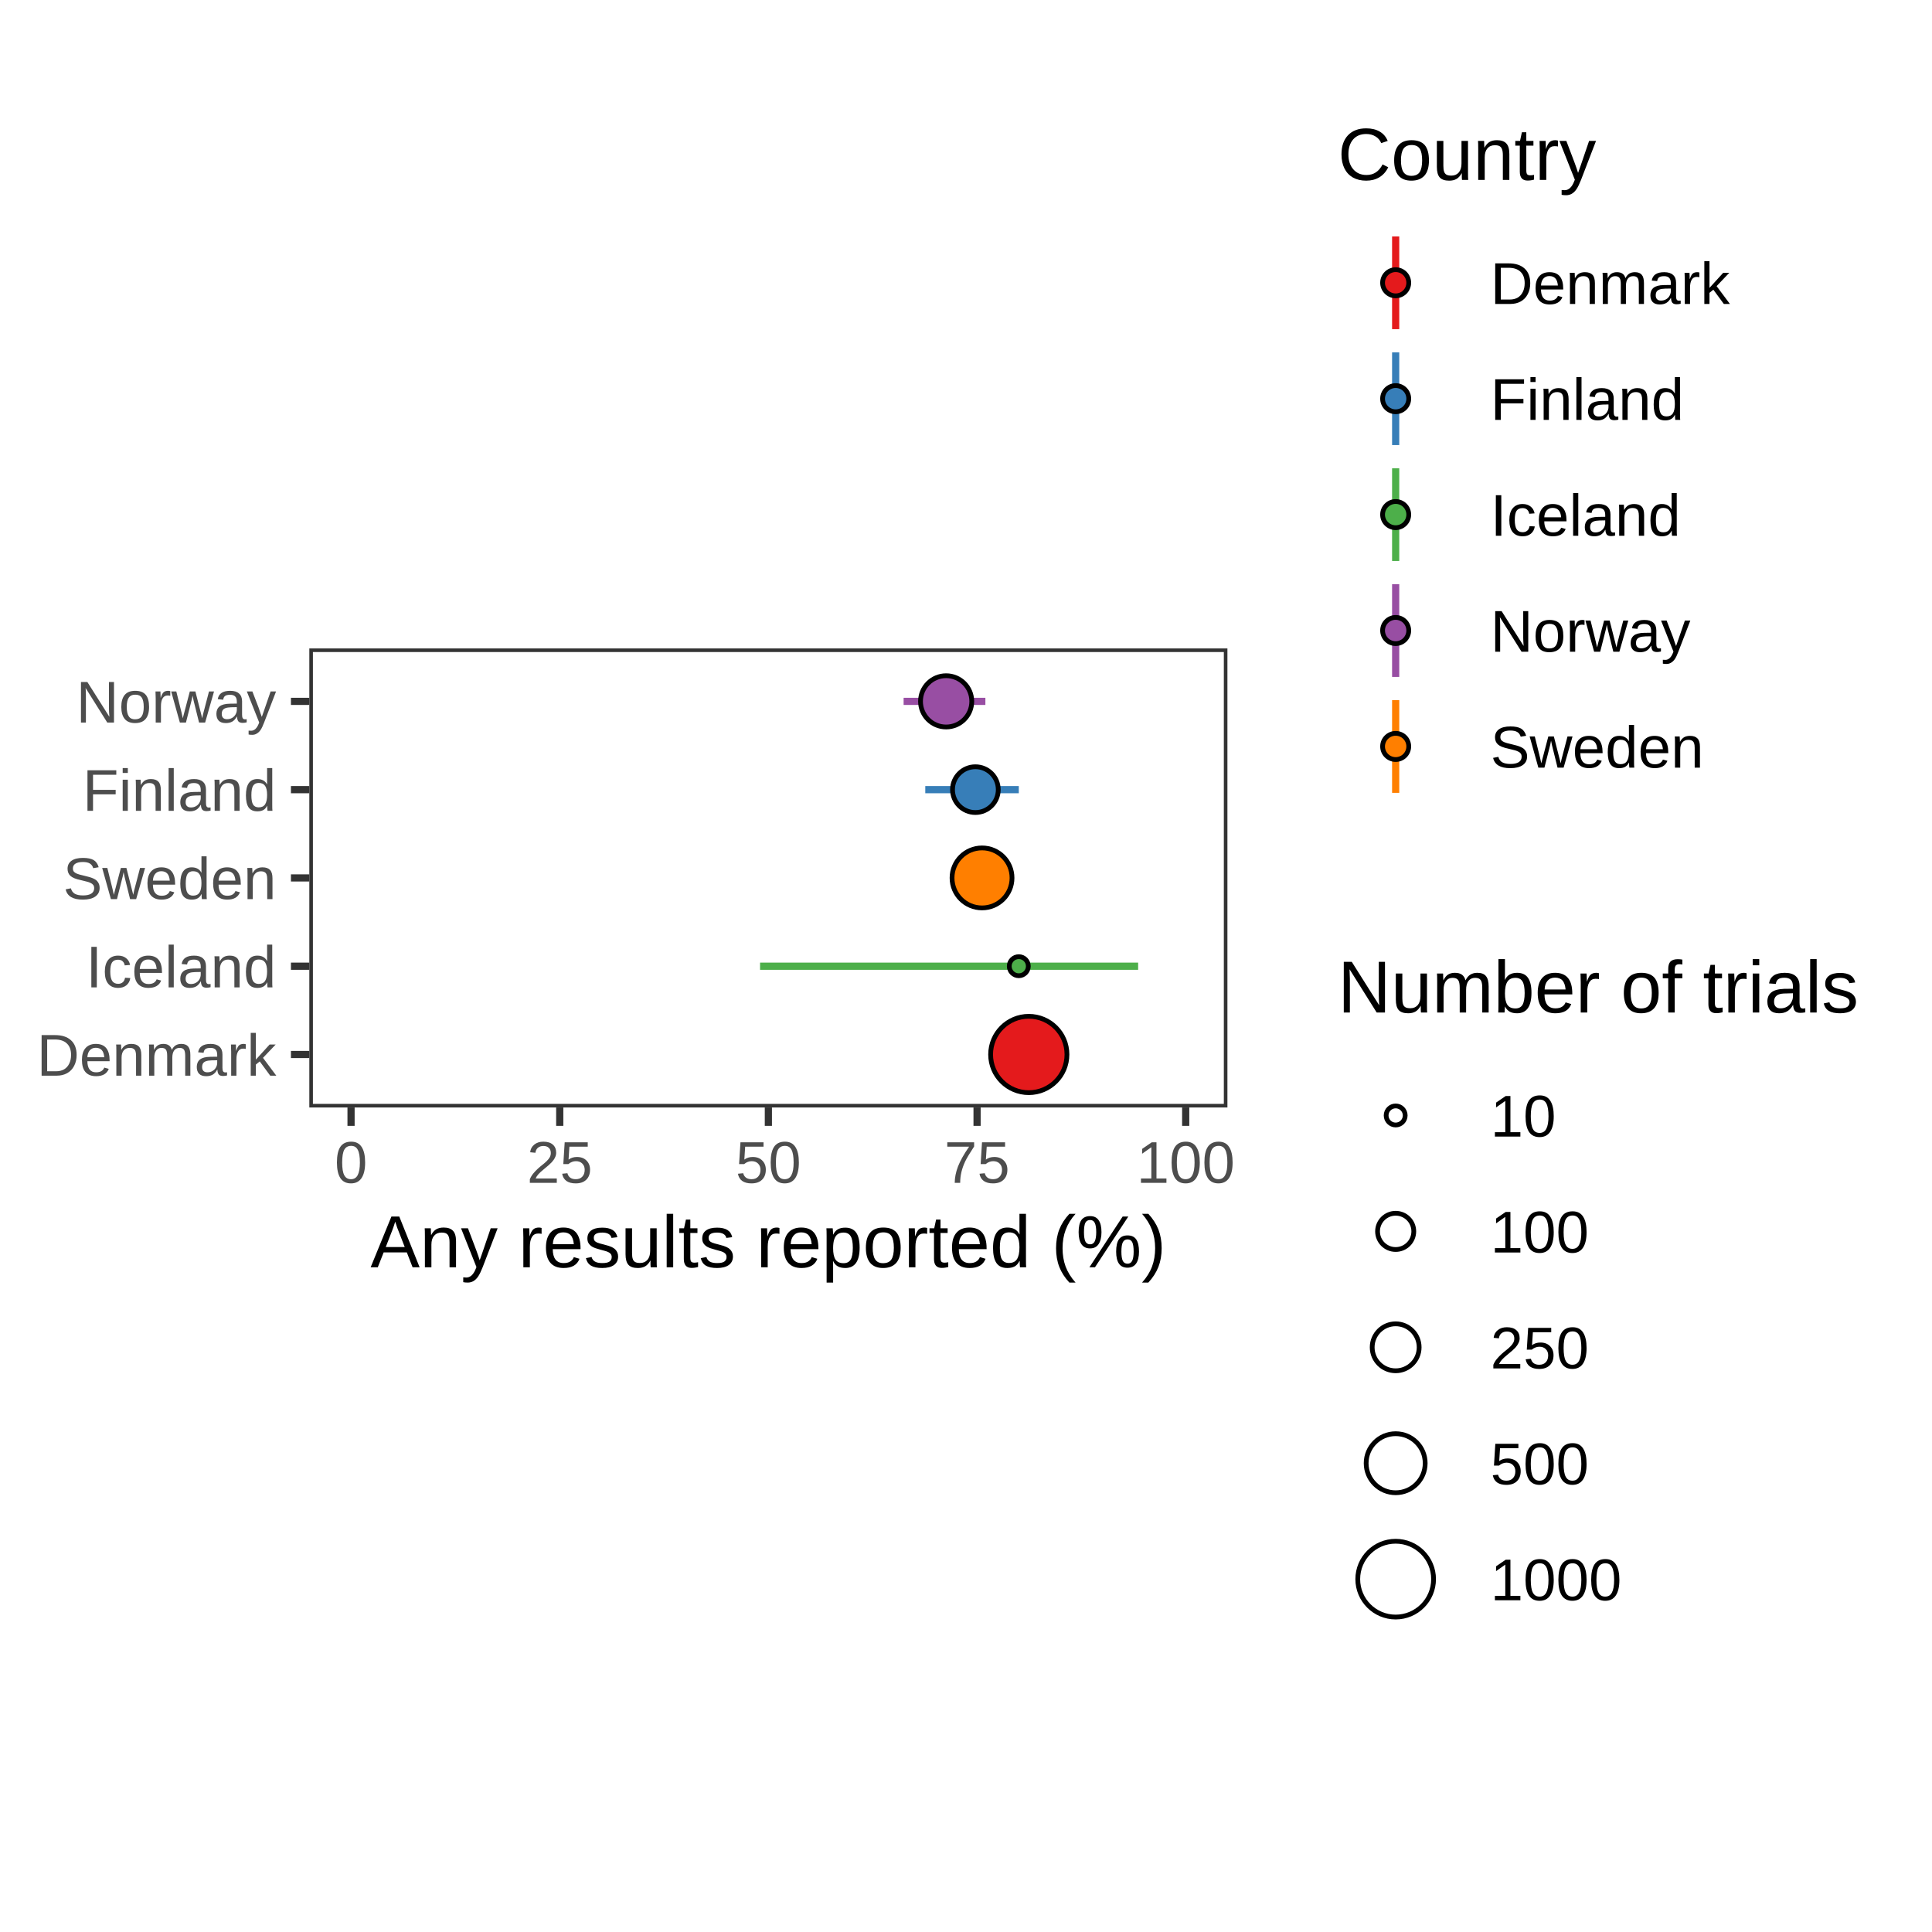
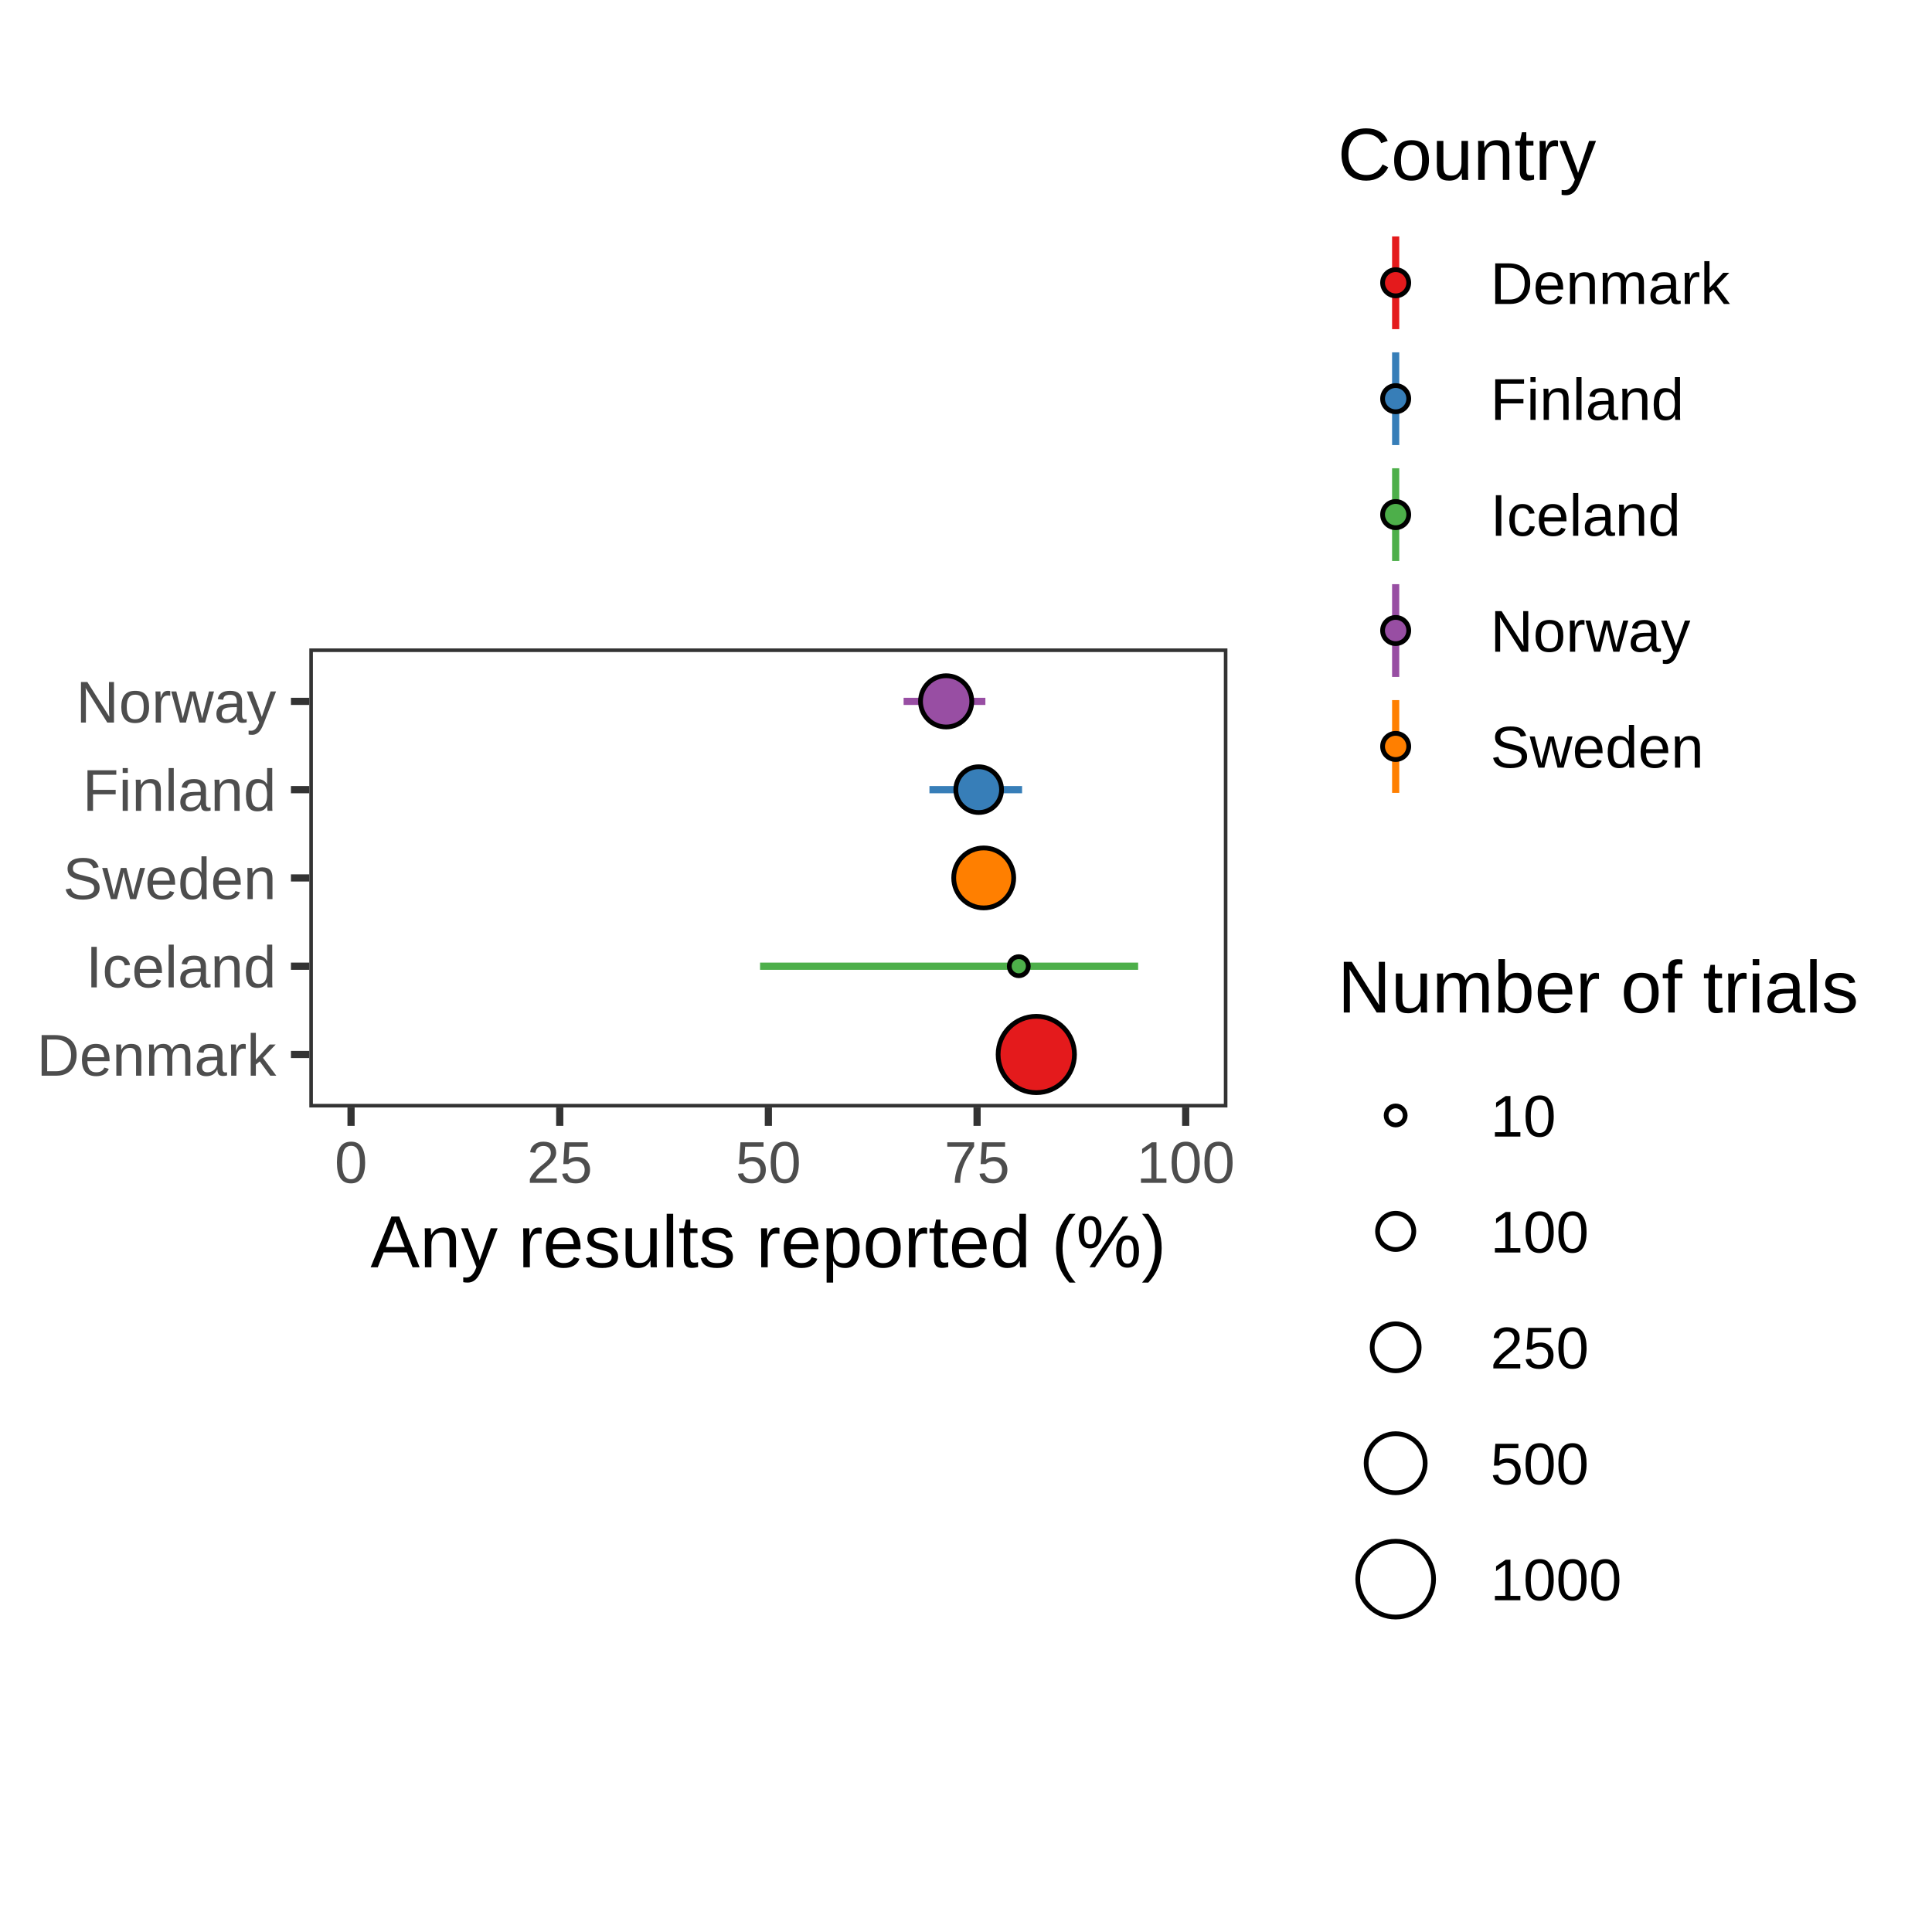
<svg xmlns="http://www.w3.org/2000/svg" class="svglite" width="288.00pt" height="288.00pt" viewBox="0 0 288.00 288.00">
  <defs>
    <style type="text/css">
    .svglite line, .svglite polyline, .svglite polygon, .svglite path, .svglite rect, .svglite circle {
      fill: none;
      stroke: #000000;
      stroke-linecap: round;
      stroke-linejoin: round;
      stroke-miterlimit: 10.00;
    }
    .svglite text {
      white-space: pre;
    }
  </style>
  </defs>
  <rect width="100%" height="100%" style="stroke: none; fill: #FFFFFF;" />
  <defs>
    <clipPath id="cpMC4wMHwyODguMDB8MC4wMHwyODguMDA=">
      <rect x="0.00" y="0.00" width="288.00" height="288.00" />
    </clipPath>
  </defs>
  <g clip-path="url(#cpMC4wMHwyODguMDB8MC4wMHwyODguMDA=)">
</g>
  <defs>
    <clipPath id="cpMC4wMHwyODguMDB8OTEuMTh8MTk2Ljgy">
      <rect x="0.00" y="91.18" width="288.00" height="105.65" />
    </clipPath>
  </defs>
  <g clip-path="url(#cpMC4wMHwyODguMDB8OTEuMTh8MTk2Ljgy)">
    <rect x="0.00" y="91.18" width="288.00" height="105.65" style="stroke-width: 1.07; stroke: #FFFFFF; fill: #FFFFFF;" />
  </g>
  <g clip-path="url(#cpMC4wMHwyODguMDB8MC4wMHwyODguMDA=)">
</g>
  <defs>
    <clipPath id="cpNDYuMTF8MTgyLjk3fDk2LjY2fDE2NS4wOQ==">
      <rect x="46.11" y="96.66" width="136.86" height="68.43" />
    </clipPath>
  </defs>
  <g clip-path="url(#cpNDYuMTF8MTgyLjk3fDk2LjY2fDE2NS4wOQ==)">
    <rect x="46.11" y="96.66" width="136.86" height="68.43" style="stroke-width: 1.07; stroke: none; fill: #FFFFFF;" />
-     <line x1="150.13" y1="157.19" x2="156.10" y2="157.19" style="stroke-width: 1.07; stroke: #E41A1C; stroke-linecap: butt;" />
-     <line x1="137.93" y1="117.71" x2="151.87" y2="117.71" style="stroke-width: 1.07; stroke: #377EB8; stroke-linecap: butt;" />
+     <line x1="151.49" y1="157.19" x2="157.34" y2="157.19" style="stroke-width: 1.07; stroke: #E41A1C; stroke-linecap: butt;" />
+     <line x1="138.55" y1="117.71" x2="152.36" y2="117.71" style="stroke-width: 1.07; stroke: #377EB8; stroke-linecap: butt;" />
    <line x1="113.30" y1="144.03" x2="169.66" y2="144.03" style="stroke-width: 1.07; stroke: #4DAF4A; stroke-linecap: butt;" />
    <line x1="134.70" y1="104.55" x2="146.89" y2="104.55" style="stroke-width: 1.07; stroke: #984EA3; stroke-linecap: butt;" />
-     <line x1="141.66" y1="130.87" x2="150.75" y2="130.87" style="stroke-width: 1.07; stroke: #FF7F00; stroke-linecap: butt;" />
-     <circle cx="153.36" cy="157.19" r="5.69" style="stroke-width: 0.71; fill: #E41A1C;" />
-     <circle cx="145.40" cy="117.71" r="3.41" style="stroke-width: 0.71; fill: #377EB8;" />
+     <line x1="141.91" y1="130.87" x2="151.00" y2="130.87" style="stroke-width: 1.07; stroke: #FF7F00; stroke-linecap: butt;" />
+     <circle cx="154.48" cy="157.19" r="5.69" style="stroke-width: 0.71; fill: #E41A1C;" />
+     <circle cx="145.89" cy="117.71" r="3.41" style="stroke-width: 0.71; fill: #377EB8;" />
    <circle cx="151.87" cy="144.03" r="1.42" style="stroke-width: 0.71; fill: #4DAF4A;" />
    <circle cx="141.04" cy="104.55" r="3.82" style="stroke-width: 0.71; fill: #984EA3;" />
-     <circle cx="146.39" cy="130.87" r="4.47" style="stroke-width: 0.71; fill: #FF7F00;" />
+     <circle cx="146.64" cy="130.87" r="4.47" style="stroke-width: 0.71; fill: #FF7F00;" />
    <rect x="46.11" y="96.66" width="136.86" height="68.43" style="stroke-width: 1.07; stroke: #333333;" />
  </g>
  <g clip-path="url(#cpMC4wMHwyODguMDB8MC4wMHwyODguMDA=)">
    <text x="41.18" y="160.35" text-anchor="end" style="font-size: 8.80px;fill: #4D4D4D; font-family: &quot;Arial&quot;;" textLength="35.70px" lengthAdjust="spacingAndGlyphs">Denmark</text>
    <text x="41.18" y="147.19" text-anchor="end" style="font-size: 8.80px;fill: #4D4D4D; font-family: &quot;Arial&quot;;" textLength="28.38px" lengthAdjust="spacingAndGlyphs">Iceland</text>
    <text x="41.18" y="134.03" text-anchor="end" style="font-size: 8.80px;fill: #4D4D4D; font-family: &quot;Arial&quot;;" textLength="31.80px" lengthAdjust="spacingAndGlyphs">Sweden</text>
    <text x="41.18" y="120.87" text-anchor="end" style="font-size: 8.80px;fill: #4D4D4D; font-family: &quot;Arial&quot;;" textLength="28.86px" lengthAdjust="spacingAndGlyphs">Finland</text>
    <text x="41.18" y="107.71" text-anchor="end" style="font-size: 8.80px;fill: #4D4D4D; font-family: &quot;Arial&quot;;" textLength="29.82px" lengthAdjust="spacingAndGlyphs">Norway</text>
    <polyline points="43.37,157.19 46.11,157.19 " style="stroke-width: 1.07; stroke: #333333; stroke-linecap: butt;" />
    <polyline points="43.37,144.03 46.11,144.03 " style="stroke-width: 1.07; stroke: #333333; stroke-linecap: butt;" />
    <polyline points="43.37,130.87 46.11,130.87 " style="stroke-width: 1.07; stroke: #333333; stroke-linecap: butt;" />
    <polyline points="43.37,117.71 46.11,117.71 " style="stroke-width: 1.07; stroke: #333333; stroke-linecap: butt;" />
    <polyline points="43.37,104.55 46.11,104.55 " style="stroke-width: 1.07; stroke: #333333; stroke-linecap: butt;" />
    <polyline points="52.33,167.83 52.33,165.09 " style="stroke-width: 1.07; stroke: #333333; stroke-linecap: butt;" />
    <polyline points="83.44,167.83 83.44,165.09 " style="stroke-width: 1.07; stroke: #333333; stroke-linecap: butt;" />
    <polyline points="114.54,167.83 114.54,165.09 " style="stroke-width: 1.07; stroke: #333333; stroke-linecap: butt;" />
    <polyline points="145.65,167.83 145.65,165.09 " style="stroke-width: 1.07; stroke: #333333; stroke-linecap: butt;" />
    <polyline points="176.75,167.83 176.75,165.09 " style="stroke-width: 1.07; stroke: #333333; stroke-linecap: butt;" />
    <text x="52.33" y="176.33" text-anchor="middle" style="font-size: 8.80px;fill: #4D4D4D; font-family: &quot;Arial&quot;;" textLength="4.90px" lengthAdjust="spacingAndGlyphs">0</text>
    <text x="83.44" y="176.33" text-anchor="middle" style="font-size: 8.80px;fill: #4D4D4D; font-family: &quot;Arial&quot;;" textLength="9.79px" lengthAdjust="spacingAndGlyphs">25</text>
    <text x="114.54" y="176.33" text-anchor="middle" style="font-size: 8.80px;fill: #4D4D4D; font-family: &quot;Arial&quot;;" textLength="9.79px" lengthAdjust="spacingAndGlyphs">50</text>
    <text x="145.65" y="176.33" text-anchor="middle" style="font-size: 8.80px;fill: #4D4D4D; font-family: &quot;Arial&quot;;" textLength="9.79px" lengthAdjust="spacingAndGlyphs">75</text>
    <text x="176.75" y="176.33" text-anchor="middle" style="font-size: 8.80px;fill: #4D4D4D; font-family: &quot;Arial&quot;;" textLength="14.69px" lengthAdjust="spacingAndGlyphs">100</text>
    <text x="114.54" y="188.91" text-anchor="middle" style="font-size: 11.00px; font-family: &quot;Arial&quot;;" textLength="118.61px" lengthAdjust="spacingAndGlyphs">Any results reported (%)</text>
    <rect x="193.93" y="12.23" width="69.42" height="113.16" style="stroke-width: 1.07; stroke: none; fill: #FFFFFF;" />
    <text x="199.41" y="26.82" style="font-size: 11.00px; font-family: &quot;Arial&quot;;" textLength="38.52px" lengthAdjust="spacingAndGlyphs">Country</text>
    <rect x="199.41" y="33.51" width="17.28" height="17.28" style="stroke-width: 1.07; stroke: none; fill: #FFFFFF;" />
    <line x1="208.05" y1="49.07" x2="208.05" y2="35.24" style="stroke-width: 1.07; stroke: #E41A1C; stroke-linecap: butt;" />
    <circle cx="208.05" cy="42.15" r="1.95" style="stroke-width: 0.71; fill: #E41A1C;" />
    <rect x="199.41" y="50.79" width="17.28" height="17.28" style="stroke-width: 1.07; stroke: none; fill: #FFFFFF;" />
    <line x1="208.05" y1="66.35" x2="208.05" y2="52.52" style="stroke-width: 1.07; stroke: #377EB8; stroke-linecap: butt;" />
    <circle cx="208.05" cy="59.43" r="1.95" style="stroke-width: 0.71; fill: #377EB8;" />
    <rect x="199.41" y="68.07" width="17.28" height="17.28" style="stroke-width: 1.07; stroke: none; fill: #FFFFFF;" />
    <line x1="208.05" y1="83.63" x2="208.05" y2="69.80" style="stroke-width: 1.07; stroke: #4DAF4A; stroke-linecap: butt;" />
    <circle cx="208.05" cy="76.71" r="1.95" style="stroke-width: 0.71; fill: #4DAF4A;" />
    <rect x="199.41" y="85.35" width="17.28" height="17.28" style="stroke-width: 1.07; stroke: none; fill: #FFFFFF;" />
    <line x1="208.05" y1="100.91" x2="208.05" y2="87.08" style="stroke-width: 1.07; stroke: #984EA3; stroke-linecap: butt;" />
    <circle cx="208.05" cy="93.99" r="1.95" style="stroke-width: 0.71; fill: #984EA3;" />
    <rect x="199.41" y="102.63" width="17.28" height="17.28" style="stroke-width: 1.07; stroke: none; fill: #FFFFFF;" />
    <line x1="208.05" y1="118.19" x2="208.05" y2="104.36" style="stroke-width: 1.07; stroke: #FF7F00; stroke-linecap: butt;" />
    <circle cx="208.05" cy="111.27" r="1.95" style="stroke-width: 0.71; fill: #FF7F00;" />
    <text x="222.17" y="45.31" style="font-size: 8.80px; font-family: &quot;Arial&quot;;" textLength="35.70px" lengthAdjust="spacingAndGlyphs">Denmark</text>
    <text x="222.17" y="62.59" style="font-size: 8.80px; font-family: &quot;Arial&quot;;" textLength="28.86px" lengthAdjust="spacingAndGlyphs">Finland</text>
    <text x="222.17" y="79.87" style="font-size: 8.80px; font-family: &quot;Arial&quot;;" textLength="28.38px" lengthAdjust="spacingAndGlyphs">Iceland</text>
    <text x="222.17" y="97.15" style="font-size: 8.80px; font-family: &quot;Arial&quot;;" textLength="29.82px" lengthAdjust="spacingAndGlyphs">Norway</text>
    <text x="222.17" y="114.43" style="font-size: 8.80px; font-family: &quot;Arial&quot;;" textLength="31.80px" lengthAdjust="spacingAndGlyphs">Sweden</text>
    <rect x="193.93" y="136.35" width="88.59" height="113.16" style="stroke-width: 1.07; stroke: none; fill: #FFFFFF;" />
    <text x="199.41" y="150.94" style="font-size: 11.00px; font-family: &quot;Arial&quot;;" textLength="77.63px" lengthAdjust="spacingAndGlyphs">Number of trials</text>
    <rect x="199.41" y="157.64" width="17.28" height="17.28" style="stroke-width: 1.07; stroke: none; fill: #FFFFFF;" />
    <circle cx="208.05" cy="166.28" r="1.42" style="stroke-width: 0.71;" />
    <rect x="199.41" y="174.92" width="17.28" height="17.28" style="stroke-width: 1.07; stroke: none; fill: #FFFFFF;" />
    <circle cx="208.05" cy="183.56" r="2.70" style="stroke-width: 0.71;" />
    <rect x="199.41" y="192.20" width="17.28" height="17.28" style="stroke-width: 1.07; stroke: none; fill: #FFFFFF;" />
    <circle cx="208.05" cy="200.84" r="3.50" style="stroke-width: 0.71;" />
    <rect x="199.41" y="209.48" width="17.28" height="17.28" style="stroke-width: 1.07; stroke: none; fill: #FFFFFF;" />
    <circle cx="208.05" cy="218.12" r="4.40" style="stroke-width: 0.71;" />
    <rect x="199.41" y="226.76" width="17.28" height="17.28" style="stroke-width: 1.07; stroke: none; fill: #FFFFFF;" />
    <circle cx="208.05" cy="235.40" r="5.65" style="stroke-width: 0.71;" />
    <text x="222.17" y="169.43" style="font-size: 8.80px; font-family: &quot;Arial&quot;;" textLength="9.79px" lengthAdjust="spacingAndGlyphs">10</text>
    <text x="222.17" y="186.71" style="font-size: 8.80px; font-family: &quot;Arial&quot;;" textLength="14.69px" lengthAdjust="spacingAndGlyphs">100</text>
    <text x="222.17" y="203.99" style="font-size: 8.80px; font-family: &quot;Arial&quot;;" textLength="14.69px" lengthAdjust="spacingAndGlyphs">250</text>
    <text x="222.17" y="221.27" style="font-size: 8.80px; font-family: &quot;Arial&quot;;" textLength="14.69px" lengthAdjust="spacingAndGlyphs">500</text>
    <text x="222.17" y="238.55" style="font-size: 8.80px; font-family: &quot;Arial&quot;;" textLength="19.58px" lengthAdjust="spacingAndGlyphs">1000</text>
  </g>
</svg>
